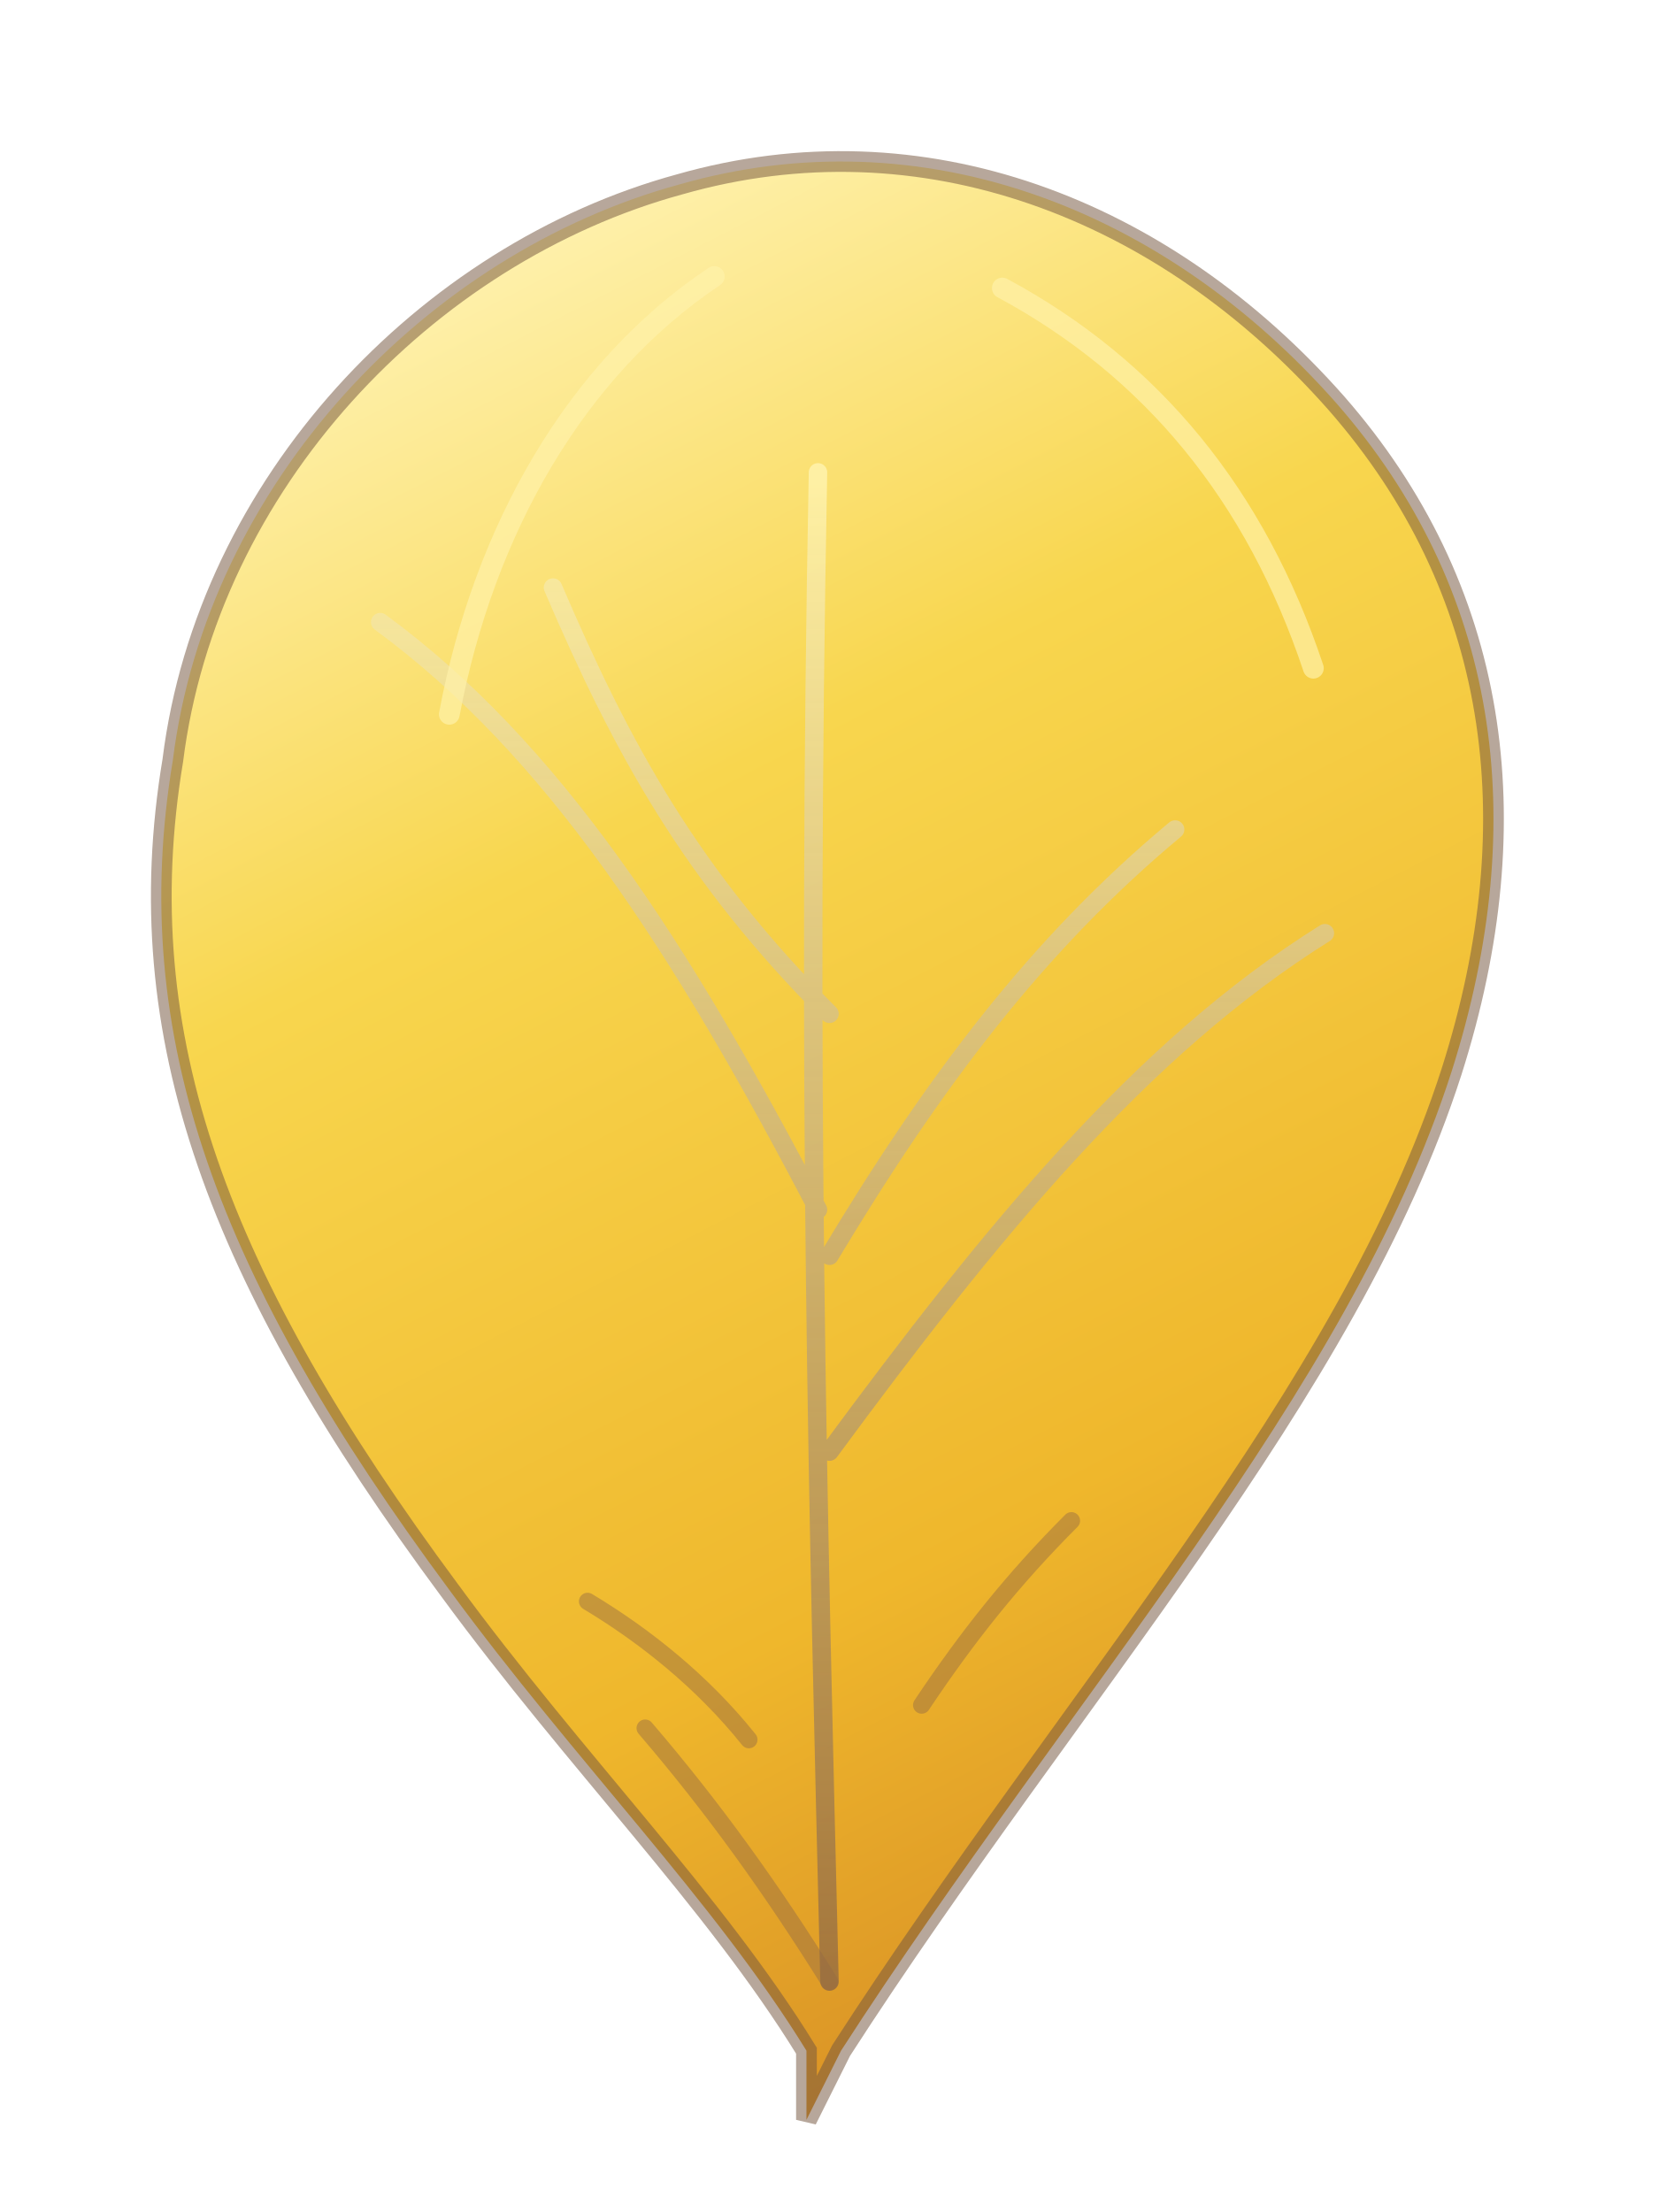
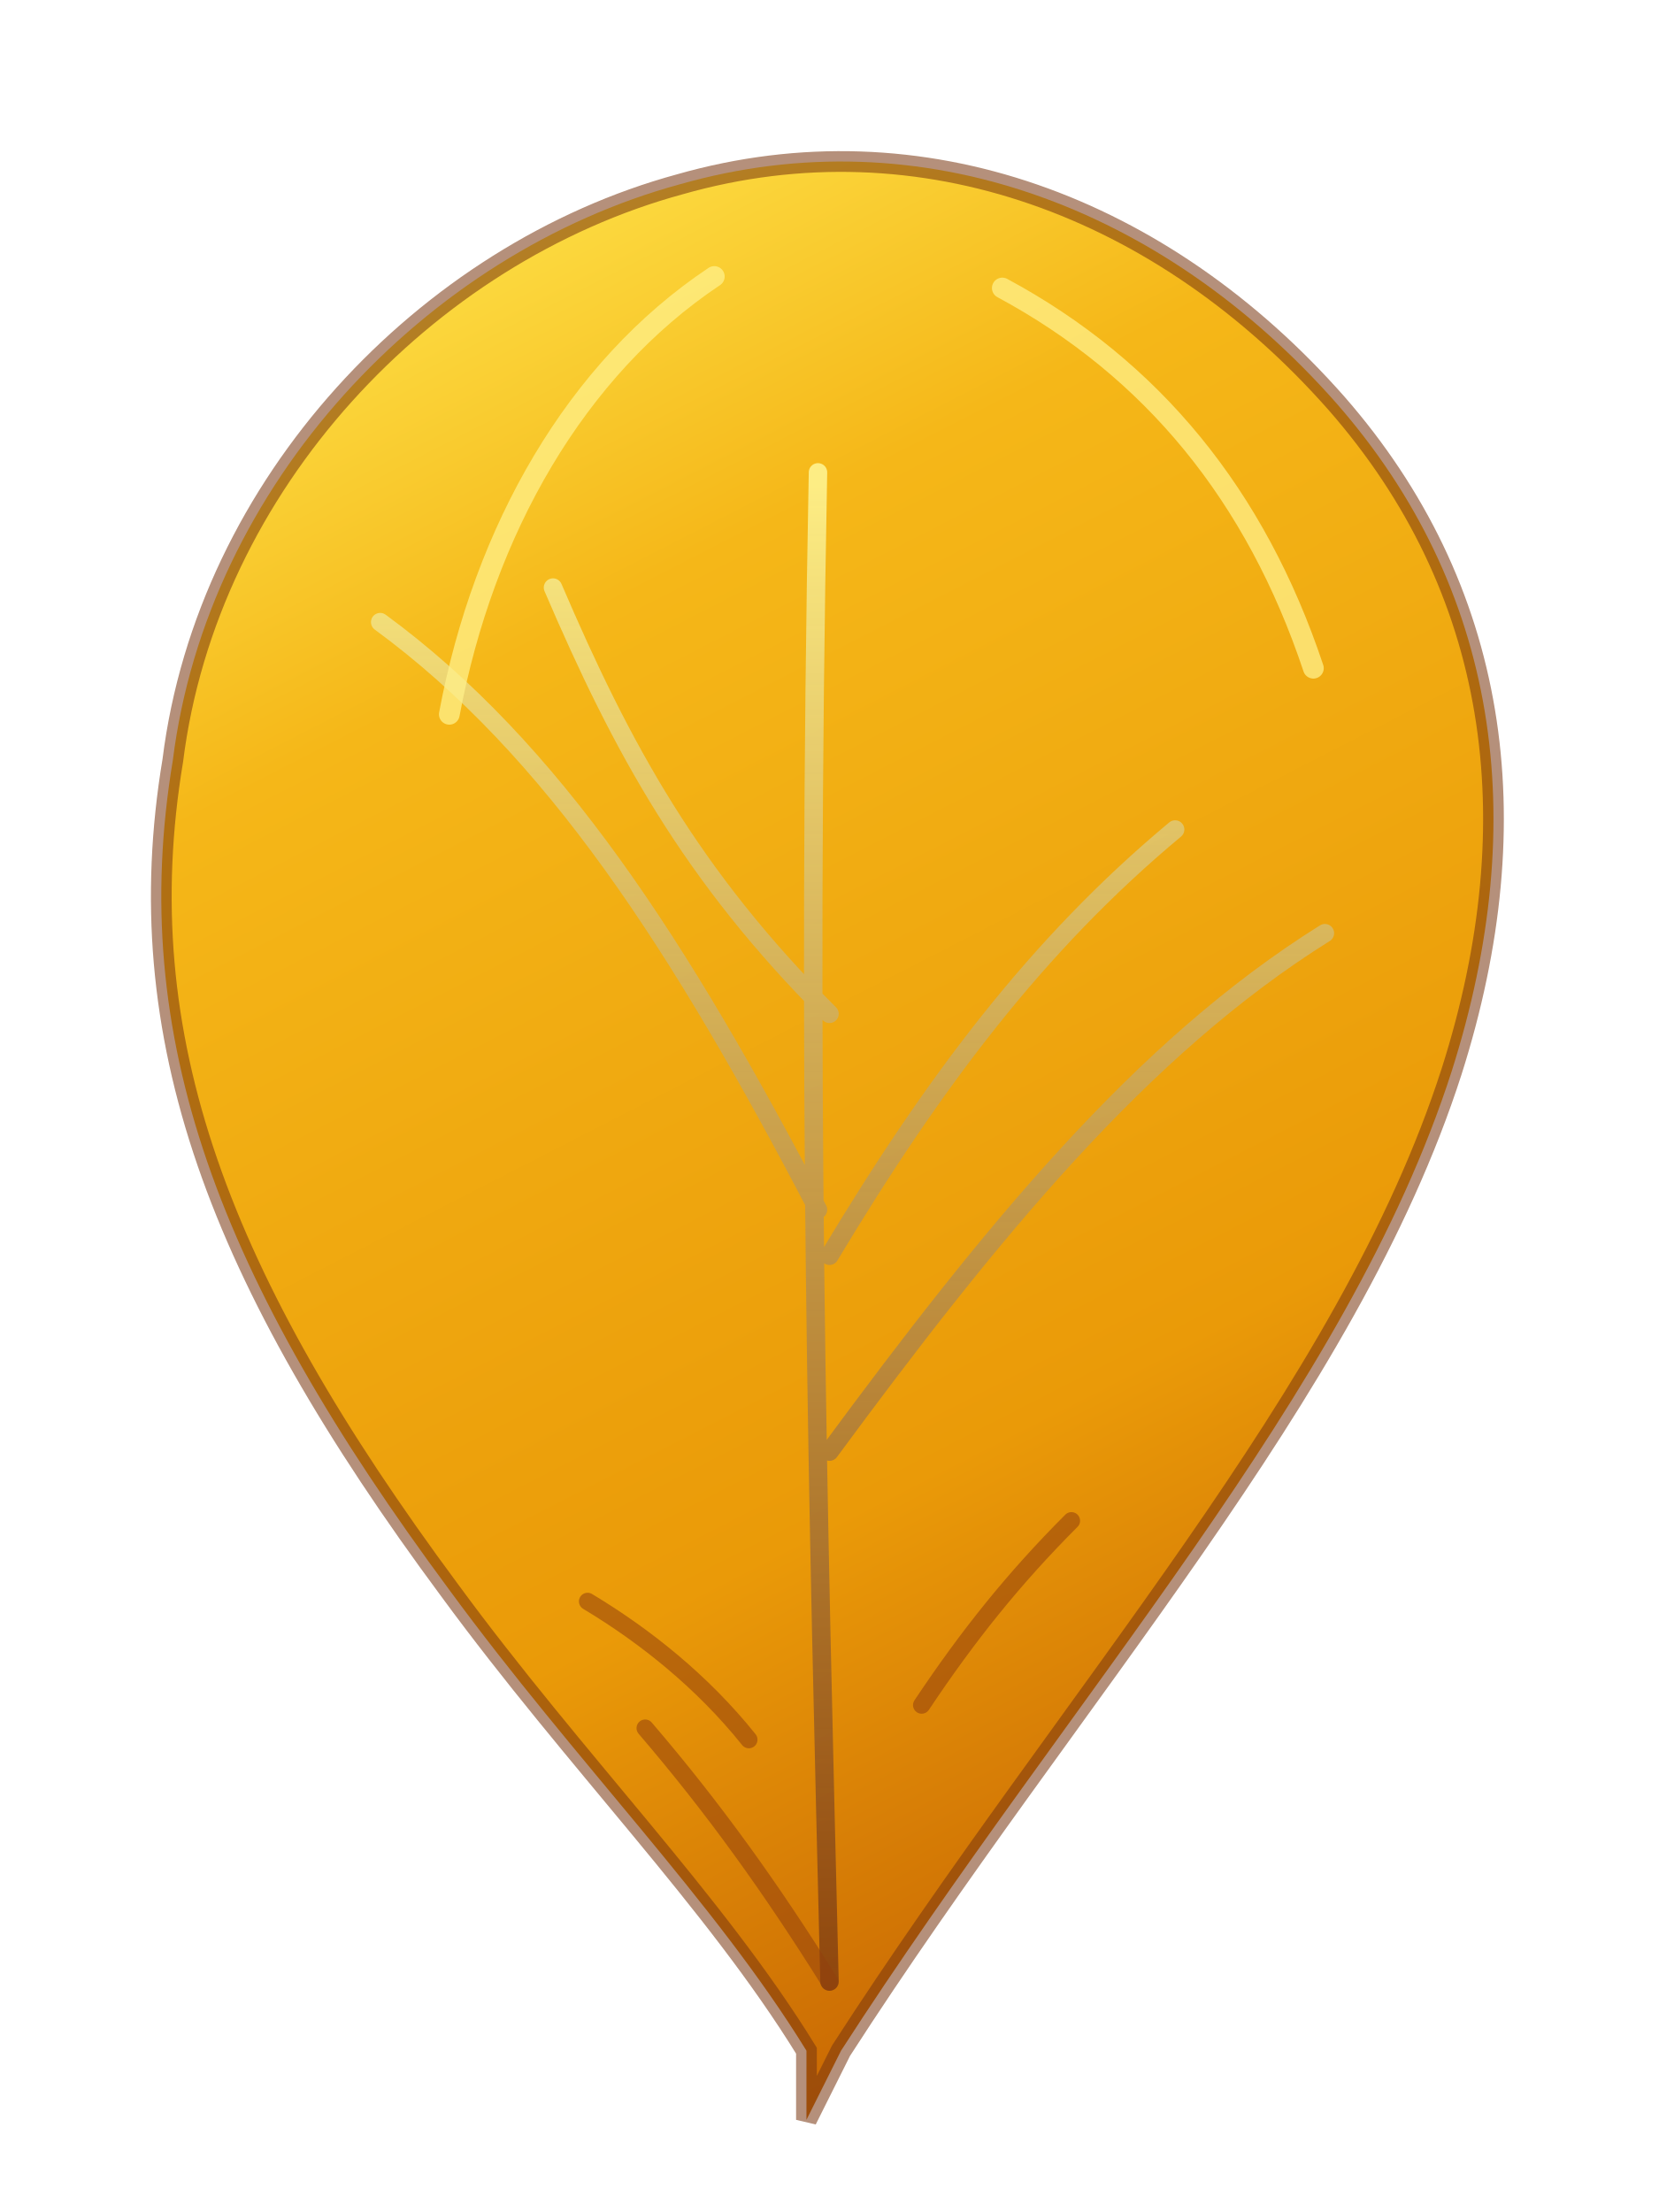
<svg xmlns="http://www.w3.org/2000/svg" width="144" height="192" viewBox="0 0 144 192" fill="none">
  <defs>
    <linearGradient id="amarelo" x1="33" y1="20" x2="112" y2="174" gradientUnits="userSpaceOnUse">
-       <stop stop-color="#FFF4B8" />
-       <stop offset=".32" stop-color="#F8D64E" />
-       <stop offset=".72" stop-color="#EFB72C" />
-       <stop offset="1" stop-color="#D58A24" />
+       <stop stop-color="#FDE047" />
+       <stop offset=".22" stop-color="#F5B718" />
+       <stop offset=".68" stop-color="#EA9A08" />
+       <stop offset="1" stop-color="#C25E03" />
    </linearGradient>
    <linearGradient id="linha" x1="72" y1="42" x2="72" y2="174" gradientUnits="userSpaceOnUse">
-       <stop stop-color="#FFF2AA" stop-opacity=".88" />
-       <stop offset="1" stop-color="#8C6542" stop-opacity=".72" />
+       <stop stop-color="#FEF08A" stop-opacity=".95" />
+       <stop offset="1" stop-color="#78350F" stop-opacity=".75" />
    </linearGradient>
  </defs>
-   <path d="M70 178c-8-13-20-25-31-40-20-27-28-48-24-72C18 42 37 22 59 16c21-6 42 2 57 19 14 16 17 36 10 58-9 28-33 54-53 85l-3 6Z" fill="url(#amarelo)" stroke="#765841" stroke-opacity=".52" stroke-width="1.8" />
+   <path d="M70 178c-8-13-20-25-31-40-20-27-28-48-24-72C18 42 37 22 59 16c21-6 42 2 57 19 14 16 17 36 10 58-9 28-33 54-53 85l-3 6Z" fill="url(#amarelo)" stroke="#78350F" stroke-opacity=".55" stroke-width="1.8" />
  <path d="M72 172c-1-41-2-79-1-131m0 64C59 82 48 65 33 54m39 72c14-19 27-35 43-45M72 88C60 76 54 65 48 51m24 58c9-15 18-27 30-37" stroke="url(#linha)" stroke-width="1.6" stroke-linecap="round" />
-   <path d="M62 24c-12 8-20 22-23 38m48-37c13 7 22 18 27 33" stroke="#FFF2AA" stroke-opacity=".68" stroke-width="1.8" stroke-linecap="round" />
-   <path d="M72 172c-5-8-10-15-16-22m-5-11c5 3 10 7 14 12m15-3c4-6 8-11 13-16" stroke="#946C45" stroke-opacity=".46" stroke-width="1.5" stroke-linecap="round" />
+   <path d="M62 24c-12 8-20 22-23 38m48-37c13 7 22 18 27 33" stroke="#FEF08A" stroke-opacity=".75" stroke-width="1.8" stroke-linecap="round" />
+   <path d="M72 172c-5-8-10-15-16-22m-5-11c5 3 10 7 14 12m15-3c4-6 8-11 13-16" stroke="#92400E" stroke-opacity=".55" stroke-width="1.5" stroke-linecap="round" />
</svg>
